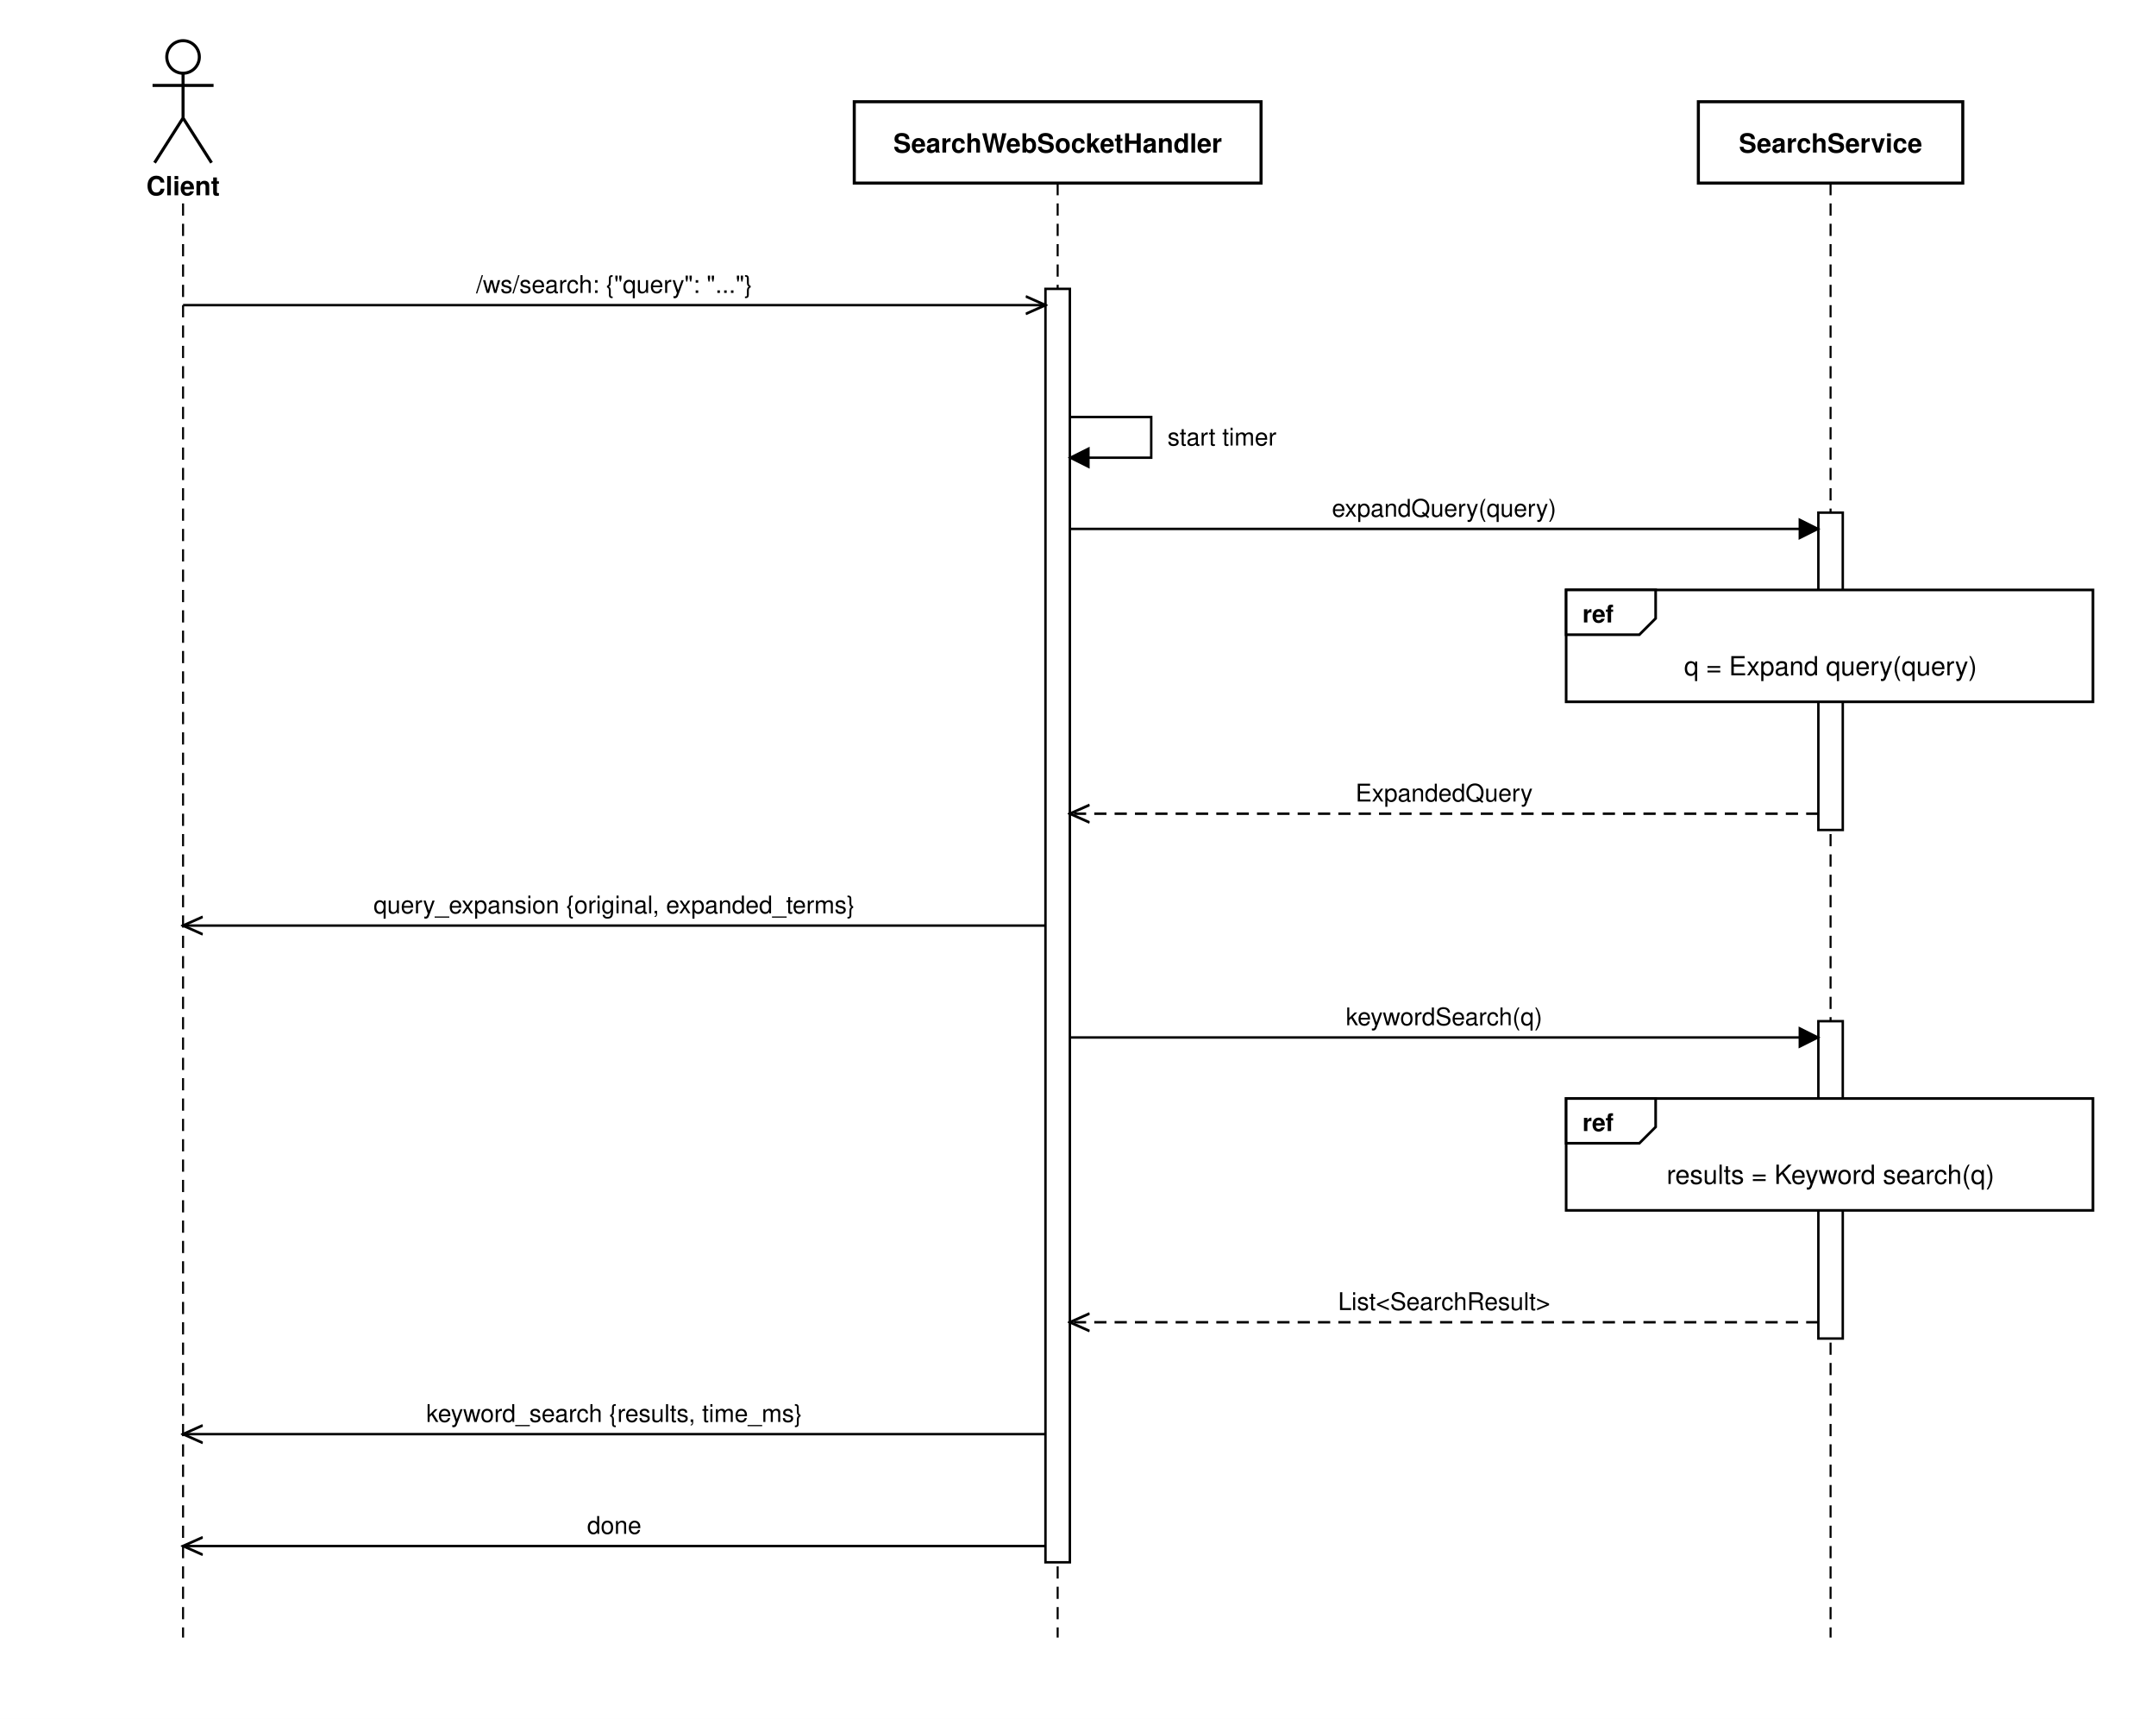
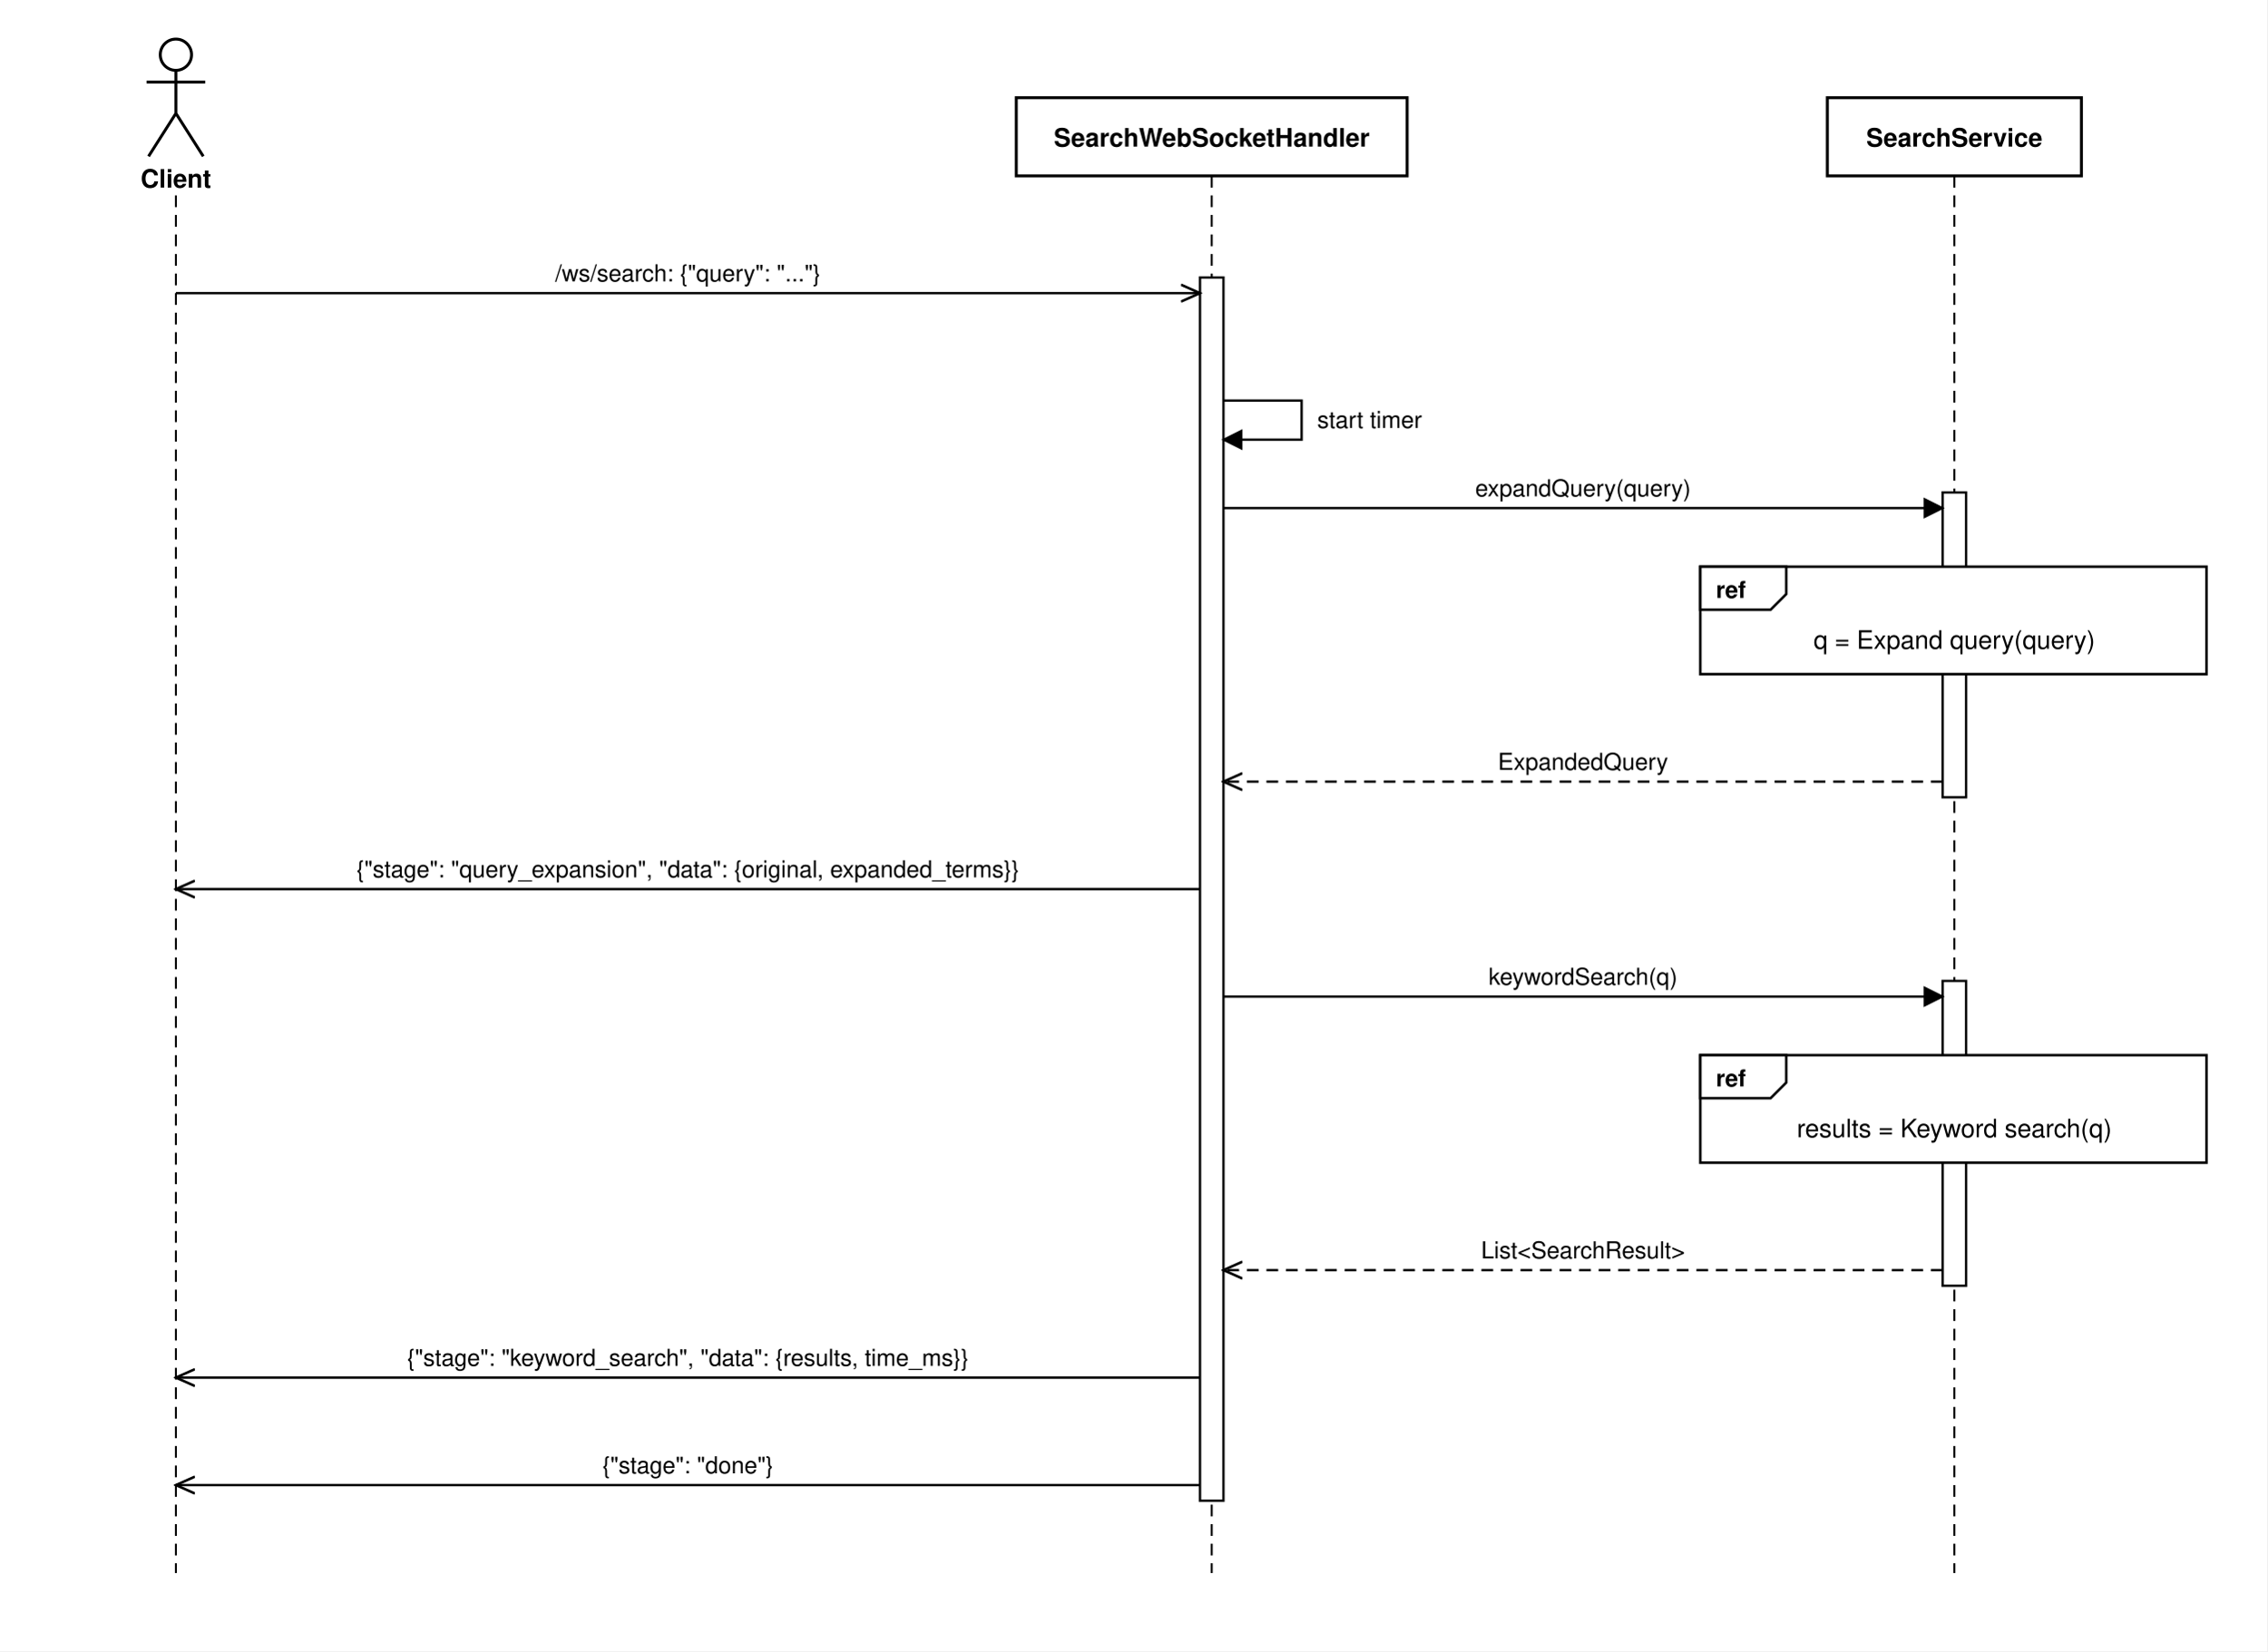
- <svg xmlns="http://www.w3.org/2000/svg" width="1060" height="845" viewBox="0 0 1060 845" font-family="Helvetica, Arial, sans-serif" content="&lt;mxfile&gt;&lt;diagram name=&quot;Sequence: Search with streaming&quot; id=&quot;seq&quot;&gt;&lt;mxGraphModel dx=&quot;1200&quot; dy=&quot;800&quot; grid=&quot;1&quot; gridSize=&quot;10&quot; page=&quot;1&quot; pageWidth=&quot;1060&quot; pageHeight=&quot;845&quot;&gt;&lt;root&gt;&lt;mxCell id=&quot;0&quot;/&gt;&lt;mxCell id=&quot;1&quot; parent=&quot;0&quot;/&gt;&lt;mxCell id=&quot;L_cl&quot; value=&quot;Client&quot; style=&quot;shape=umlActor;verticalLabelPosition=bottom;verticalAlign=top;html=1;outlineConnect=0;fontStyle=1;&quot; vertex=&quot;1&quot; parent=&quot;1&quot;&gt;&lt;mxGeometry x=&quot;75&quot; y=&quot;20&quot; width=&quot;30&quot; height=&quot;60&quot; as=&quot;geometry&quot;/&gt;&lt;/mxCell&gt;&lt;mxCell id=&quot;LL_cl&quot; style=&quot;endArrow=none;dashed=1;html=1;&quot; edge=&quot;1&quot; parent=&quot;1&quot;&gt;&lt;mxGeometry relative=&quot;1&quot; as=&quot;geometry&quot;&gt;&lt;mxPoint x=&quot;90&quot; y=&quot;100&quot; as=&quot;sourcePoint&quot;/&gt;&lt;mxPoint x=&quot;90&quot; y=&quot;805&quot; as=&quot;targetPoint&quot;/&gt;&lt;/mxGeometry&gt;&lt;/mxCell&gt;&lt;mxCell id=&quot;L_wh&quot; value=&quot;SearchWebSocketHandler&quot; style=&quot;shape=umlLifeline;perimeter=lifelinePerimeter;whiteSpace=wrap;html=1;container=1;dropTarget=0;collapsible=0;recursiveResize=0;outlineConnect=0;portConstraint=eastwest;size=40;fontStyle=1;&quot; vertex=&quot;1&quot; parent=&quot;1&quot;&gt;&lt;mxGeometry x=&quot;420&quot; y=&quot;50&quot; width=&quot;200&quot; height=&quot;755&quot; as=&quot;geometry&quot;/&gt;&lt;/mxCell&gt;&lt;mxCell id=&quot;L_ss&quot; value=&quot;SearchService&quot; style=&quot;shape=umlLifeline;perimeter=lifelinePerimeter;whiteSpace=wrap;html=1;container=1;dropTarget=0;collapsible=0;recursiveResize=0;outlineConnect=0;portConstraint=eastwest;size=40;fontStyle=1;&quot; vertex=&quot;1&quot; parent=&quot;1&quot;&gt;&lt;mxGeometry x=&quot;835&quot; y=&quot;50&quot; width=&quot;130&quot; height=&quot;755&quot; as=&quot;geometry&quot;/&gt;&lt;/mxCell&gt;&lt;mxCell id=&quot;A0&quot; style=&quot;html=1;points=[];outlineConnect=0;&quot; vertex=&quot;1&quot; parent=&quot;1&quot;&gt;&lt;mxGeometry x=&quot;514&quot; y=&quot;142&quot; width=&quot;12&quot; height=&quot;626&quot; as=&quot;geometry&quot;/&gt;&lt;/mxCell&gt;&lt;mxCell id=&quot;A1&quot; style=&quot;html=1;points=[];outlineConnect=0;&quot; vertex=&quot;1&quot; parent=&quot;1&quot;&gt;&lt;mxGeometry x=&quot;894&quot; y=&quot;252&quot; width=&quot;12&quot; height=&quot;156&quot; as=&quot;geometry&quot;/&gt;&lt;/mxCell&gt;&lt;mxCell id=&quot;A2&quot; style=&quot;html=1;points=[];outlineConnect=0;&quot; vertex=&quot;1&quot; parent=&quot;1&quot;&gt;&lt;mxGeometry x=&quot;894&quot; y=&quot;502&quot; width=&quot;12&quot; height=&quot;156&quot; as=&quot;geometry&quot;/&gt;&lt;/mxCell&gt;&lt;mxCell id=&quot;R0&quot; value=&quot;ref&quot; style=&quot;shape=umlFrame;whiteSpace=wrap;html=1;pointerEvents=0;width=44;height=22;fillColor=#ffffff;fontStyle=1;&quot; vertex=&quot;1&quot; parent=&quot;1&quot;&gt;&lt;mxGeometry x=&quot;770&quot; y=&quot;290&quot; width=&quot;259&quot; height=&quot;55&quot; as=&quot;geometry&quot;/&gt;&lt;/mxCell&gt;&lt;mxCell id=&quot;RT0&quot; value=&quot;q = Expand query(query)&quot; style=&quot;text;html=1;align=center;verticalAlign=middle;&quot; vertex=&quot;1&quot; parent=&quot;1&quot;&gt;&lt;mxGeometry x=&quot;770&quot; y=&quot;316&quot; width=&quot;259&quot; height=&quot;24&quot; as=&quot;geometry&quot;/&gt;&lt;/mxCell&gt;&lt;mxCell id=&quot;R1&quot; value=&quot;ref&quot; style=&quot;shape=umlFrame;whiteSpace=wrap;html=1;pointerEvents=0;width=44;height=22;fillColor=#ffffff;fontStyle=1;&quot; vertex=&quot;1&quot; parent=&quot;1&quot;&gt;&lt;mxGeometry x=&quot;770&quot; y=&quot;540&quot; width=&quot;259&quot; height=&quot;55&quot; as=&quot;geometry&quot;/&gt;&lt;/mxCell&gt;&lt;mxCell id=&quot;RT1&quot; value=&quot;results = Keyword search(q)&quot; style=&quot;text;html=1;align=center;verticalAlign=middle;&quot; vertex=&quot;1&quot; parent=&quot;1&quot;&gt;&lt;mxGeometry x=&quot;770&quot; y=&quot;566&quot; width=&quot;259&quot; height=&quot;24&quot; as=&quot;geometry&quot;/&gt;&lt;/mxCell&gt;&lt;mxCell id=&quot;M_m1&quot; value=&quot;/ws/search: {&amp;quot;query&amp;quot;: &amp;quot;...&amp;quot;}&quot; style=&quot;html=1;verticalAlign=bottom;endArrow=open;endFill=0;edgeStyle=none;&quot; edge=&quot;1&quot; parent=&quot;1&quot;&gt;&lt;mxGeometry relative=&quot;1&quot; as=&quot;geometry&quot;&gt;&lt;mxPoint x=&quot;90&quot; y=&quot;150&quot; as=&quot;sourcePoint&quot;/&gt;&lt;mxPoint x=&quot;514&quot; y=&quot;150&quot; as=&quot;targetPoint&quot;/&gt;&lt;/mxGeometry&gt;&lt;/mxCell&gt;&lt;mxCell id=&quot;M_s1&quot; style=&quot;html=1;endArrow=block;endFill=1;edgeStyle=none;&quot; edge=&quot;1&quot; parent=&quot;1&quot;&gt;&lt;mxGeometry relative=&quot;1&quot; as=&quot;geometry&quot;&gt;&lt;mxPoint x=&quot;526&quot; y=&quot;205&quot; as=&quot;sourcePoint&quot;/&gt;&lt;mxPoint x=&quot;526&quot; y=&quot;225&quot; as=&quot;targetPoint&quot;/&gt;&lt;Array as=&quot;points&quot;&gt;&lt;mxPoint x=&quot;566&quot; y=&quot;205&quot;/&gt;&lt;mxPoint x=&quot;566&quot; y=&quot;225&quot;/&gt;&lt;/Array&gt;&lt;/mxGeometry&gt;&lt;/mxCell&gt;&lt;mxCell id=&quot;T_s1&quot; value=&quot;start timer&quot; style=&quot;text;html=1;align=left;verticalAlign=middle;&quot; vertex=&quot;1&quot; parent=&quot;1&quot;&gt;&lt;mxGeometry x=&quot;572&quot; y=&quot;206&quot; width=&quot;320&quot; height=&quot;18&quot; as=&quot;geometry&quot;/&gt;&lt;/mxCell&gt;&lt;mxCell id=&quot;M_m2&quot; value=&quot;expandQuery(query)&quot; style=&quot;html=1;verticalAlign=bottom;endArrow=block;endFill=1;edgeStyle=none;&quot; edge=&quot;1&quot; parent=&quot;1&quot;&gt;&lt;mxGeometry relative=&quot;1&quot; as=&quot;geometry&quot;&gt;&lt;mxPoint x=&quot;526&quot; y=&quot;260&quot; as=&quot;sourcePoint&quot;/&gt;&lt;mxPoint x=&quot;894&quot; y=&quot;260&quot; as=&quot;targetPoint&quot;/&gt;&lt;/mxGeometry&gt;&lt;/mxCell&gt;&lt;mxCell id=&quot;M_m3&quot; value=&quot;ExpandedQuery&quot; style=&quot;html=1;verticalAlign=bottom;endArrow=open;endFill=0;dashed=1;edgeStyle=none;&quot; edge=&quot;1&quot; parent=&quot;1&quot;&gt;&lt;mxGeometry relative=&quot;1&quot; as=&quot;geometry&quot;&gt;&lt;mxPoint x=&quot;894&quot; y=&quot;400&quot; as=&quot;sourcePoint&quot;/&gt;&lt;mxPoint x=&quot;526&quot; y=&quot;400&quot; as=&quot;targetPoint&quot;/&gt;&lt;/mxGeometry&gt;&lt;/mxCell&gt;&lt;mxCell id=&quot;M_m4&quot; value=&quot;query_expansion {original, expanded_terms}&quot; style=&quot;html=1;verticalAlign=bottom;endArrow=open;endFill=0;edgeStyle=none;&quot; edge=&quot;1&quot; parent=&quot;1&quot;&gt;&lt;mxGeometry relative=&quot;1&quot; as=&quot;geometry&quot;&gt;&lt;mxPoint x=&quot;514&quot; y=&quot;455&quot; as=&quot;sourcePoint&quot;/&gt;&lt;mxPoint x=&quot;90&quot; y=&quot;455&quot; as=&quot;targetPoint&quot;/&gt;&lt;/mxGeometry&gt;&lt;/mxCell&gt;&lt;mxCell id=&quot;M_m5&quot; value=&quot;keywordSearch(q)&quot; style=&quot;html=1;verticalAlign=bottom;endArrow=block;endFill=1;edgeStyle=none;&quot; edge=&quot;1&quot; parent=&quot;1&quot;&gt;&lt;mxGeometry relative=&quot;1&quot; as=&quot;geometry&quot;&gt;&lt;mxPoint x=&quot;526&quot; y=&quot;510&quot; as=&quot;sourcePoint&quot;/&gt;&lt;mxPoint x=&quot;894&quot; y=&quot;510&quot; as=&quot;targetPoint&quot;/&gt;&lt;/mxGeometry&gt;&lt;/mxCell&gt;&lt;mxCell id=&quot;M_m6&quot; value=&quot;List&amp;lt;SearchResult&amp;gt;&quot; style=&quot;html=1;verticalAlign=bottom;endArrow=open;endFill=0;dashed=1;edgeStyle=none;&quot; edge=&quot;1&quot; parent=&quot;1&quot;&gt;&lt;mxGeometry relative=&quot;1&quot; as=&quot;geometry&quot;&gt;&lt;mxPoint x=&quot;894&quot; y=&quot;650&quot; as=&quot;sourcePoint&quot;/&gt;&lt;mxPoint x=&quot;526&quot; y=&quot;650&quot; as=&quot;targetPoint&quot;/&gt;&lt;/mxGeometry&gt;&lt;/mxCell&gt;&lt;mxCell id=&quot;M_m7&quot; value=&quot;keyword_search {results, time_ms}&quot; style=&quot;html=1;verticalAlign=bottom;endArrow=open;endFill=0;edgeStyle=none;&quot; edge=&quot;1&quot; parent=&quot;1&quot;&gt;&lt;mxGeometry relative=&quot;1&quot; as=&quot;geometry&quot;&gt;&lt;mxPoint x=&quot;514&quot; y=&quot;705&quot; as=&quot;sourcePoint&quot;/&gt;&lt;mxPoint x=&quot;90&quot; y=&quot;705&quot; as=&quot;targetPoint&quot;/&gt;&lt;/mxGeometry&gt;&lt;/mxCell&gt;&lt;mxCell id=&quot;M_m8&quot; value=&quot;done&quot; style=&quot;html=1;verticalAlign=bottom;endArrow=open;endFill=0;edgeStyle=none;&quot; edge=&quot;1&quot; parent=&quot;1&quot;&gt;&lt;mxGeometry relative=&quot;1&quot; as=&quot;geometry&quot;&gt;&lt;mxPoint x=&quot;514&quot; y=&quot;760&quot; as=&quot;sourcePoint&quot;/&gt;&lt;mxPoint x=&quot;90&quot; y=&quot;760&quot; as=&quot;targetPoint&quot;/&gt;&lt;/mxGeometry&gt;&lt;/mxCell&gt;&lt;/root&gt;&lt;/mxGraphModel&gt;&lt;/diagram&gt;&lt;/mxfile&gt;">
+ <svg xmlns="http://www.w3.org/2000/svg" width="1160" height="845" viewBox="0 0 1160 845" font-family="Helvetica, Arial, sans-serif" content="&lt;mxfile&gt;&lt;diagram name=&quot;Sequence: Search with streaming&quot; id=&quot;seq&quot;&gt;&lt;mxGraphModel dx=&quot;1200&quot; dy=&quot;800&quot; grid=&quot;1&quot; gridSize=&quot;10&quot; page=&quot;1&quot; pageWidth=&quot;1160&quot; pageHeight=&quot;845&quot;&gt;&lt;root&gt;&lt;mxCell id=&quot;0&quot;/&gt;&lt;mxCell id=&quot;1&quot; parent=&quot;0&quot;/&gt;&lt;mxCell id=&quot;L_cl&quot; value=&quot;Client&quot; style=&quot;shape=umlActor;verticalLabelPosition=bottom;verticalAlign=top;html=1;outlineConnect=0;fontStyle=1;&quot; vertex=&quot;1&quot; parent=&quot;1&quot;&gt;&lt;mxGeometry x=&quot;75&quot; y=&quot;20&quot; width=&quot;30&quot; height=&quot;60&quot; as=&quot;geometry&quot;/&gt;&lt;/mxCell&gt;&lt;mxCell id=&quot;LL_cl&quot; style=&quot;endArrow=none;dashed=1;html=1;&quot; edge=&quot;1&quot; parent=&quot;1&quot;&gt;&lt;mxGeometry relative=&quot;1&quot; as=&quot;geometry&quot;&gt;&lt;mxPoint x=&quot;90&quot; y=&quot;100&quot; as=&quot;sourcePoint&quot;/&gt;&lt;mxPoint x=&quot;90&quot; y=&quot;805&quot; as=&quot;targetPoint&quot;/&gt;&lt;/mxGeometry&gt;&lt;/mxCell&gt;&lt;mxCell id=&quot;L_wh&quot; value=&quot;SearchWebSocketHandler&quot; style=&quot;shape=umlLifeline;perimeter=lifelinePerimeter;whiteSpace=wrap;html=1;container=1;dropTarget=0;collapsible=0;recursiveResize=0;outlineConnect=0;portConstraint=eastwest;size=40;fontStyle=1;&quot; vertex=&quot;1&quot; parent=&quot;1&quot;&gt;&lt;mxGeometry x=&quot;520&quot; y=&quot;50&quot; width=&quot;200&quot; height=&quot;755&quot; as=&quot;geometry&quot;/&gt;&lt;/mxCell&gt;&lt;mxCell id=&quot;L_ss&quot; value=&quot;SearchService&quot; style=&quot;shape=umlLifeline;perimeter=lifelinePerimeter;whiteSpace=wrap;html=1;container=1;dropTarget=0;collapsible=0;recursiveResize=0;outlineConnect=0;portConstraint=eastwest;size=40;fontStyle=1;&quot; vertex=&quot;1&quot; parent=&quot;1&quot;&gt;&lt;mxGeometry x=&quot;935&quot; y=&quot;50&quot; width=&quot;130&quot; height=&quot;755&quot; as=&quot;geometry&quot;/&gt;&lt;/mxCell&gt;&lt;mxCell id=&quot;A0&quot; style=&quot;html=1;points=[];outlineConnect=0;&quot; vertex=&quot;1&quot; parent=&quot;1&quot;&gt;&lt;mxGeometry x=&quot;614&quot; y=&quot;142&quot; width=&quot;12&quot; height=&quot;626&quot; as=&quot;geometry&quot;/&gt;&lt;/mxCell&gt;&lt;mxCell id=&quot;A1&quot; style=&quot;html=1;points=[];outlineConnect=0;&quot; vertex=&quot;1&quot; parent=&quot;1&quot;&gt;&lt;mxGeometry x=&quot;994&quot; y=&quot;252&quot; width=&quot;12&quot; height=&quot;156&quot; as=&quot;geometry&quot;/&gt;&lt;/mxCell&gt;&lt;mxCell id=&quot;A2&quot; style=&quot;html=1;points=[];outlineConnect=0;&quot; vertex=&quot;1&quot; parent=&quot;1&quot;&gt;&lt;mxGeometry x=&quot;994&quot; y=&quot;502&quot; width=&quot;12&quot; height=&quot;156&quot; as=&quot;geometry&quot;/&gt;&lt;/mxCell&gt;&lt;mxCell id=&quot;R0&quot; value=&quot;ref&quot; style=&quot;shape=umlFrame;whiteSpace=wrap;html=1;pointerEvents=0;width=44;height=22;fillColor=#ffffff;fontStyle=1;&quot; vertex=&quot;1&quot; parent=&quot;1&quot;&gt;&lt;mxGeometry x=&quot;870&quot; y=&quot;290&quot; width=&quot;259&quot; height=&quot;55&quot; as=&quot;geometry&quot;/&gt;&lt;/mxCell&gt;&lt;mxCell id=&quot;RT0&quot; value=&quot;q = Expand query(query)&quot; style=&quot;text;html=1;align=center;verticalAlign=middle;&quot; vertex=&quot;1&quot; parent=&quot;1&quot;&gt;&lt;mxGeometry x=&quot;870&quot; y=&quot;316&quot; width=&quot;259&quot; height=&quot;24&quot; as=&quot;geometry&quot;/&gt;&lt;/mxCell&gt;&lt;mxCell id=&quot;R1&quot; value=&quot;ref&quot; style=&quot;shape=umlFrame;whiteSpace=wrap;html=1;pointerEvents=0;width=44;height=22;fillColor=#ffffff;fontStyle=1;&quot; vertex=&quot;1&quot; parent=&quot;1&quot;&gt;&lt;mxGeometry x=&quot;870&quot; y=&quot;540&quot; width=&quot;259&quot; height=&quot;55&quot; as=&quot;geometry&quot;/&gt;&lt;/mxCell&gt;&lt;mxCell id=&quot;RT1&quot; value=&quot;results = Keyword search(q)&quot; style=&quot;text;html=1;align=center;verticalAlign=middle;&quot; vertex=&quot;1&quot; parent=&quot;1&quot;&gt;&lt;mxGeometry x=&quot;870&quot; y=&quot;566&quot; width=&quot;259&quot; height=&quot;24&quot; as=&quot;geometry&quot;/&gt;&lt;/mxCell&gt;&lt;mxCell id=&quot;M_m1&quot; value=&quot;/ws/search: {&amp;quot;query&amp;quot;: &amp;quot;...&amp;quot;}&quot; style=&quot;html=1;verticalAlign=bottom;endArrow=open;endFill=0;edgeStyle=none;&quot; edge=&quot;1&quot; parent=&quot;1&quot;&gt;&lt;mxGeometry relative=&quot;1&quot; as=&quot;geometry&quot;&gt;&lt;mxPoint x=&quot;90&quot; y=&quot;150&quot; as=&quot;sourcePoint&quot;/&gt;&lt;mxPoint x=&quot;614&quot; y=&quot;150&quot; as=&quot;targetPoint&quot;/&gt;&lt;/mxGeometry&gt;&lt;/mxCell&gt;&lt;mxCell id=&quot;M_s1&quot; style=&quot;html=1;endArrow=block;endFill=1;edgeStyle=none;&quot; edge=&quot;1&quot; parent=&quot;1&quot;&gt;&lt;mxGeometry relative=&quot;1&quot; as=&quot;geometry&quot;&gt;&lt;mxPoint x=&quot;626&quot; y=&quot;205&quot; as=&quot;sourcePoint&quot;/&gt;&lt;mxPoint x=&quot;626&quot; y=&quot;225&quot; as=&quot;targetPoint&quot;/&gt;&lt;Array as=&quot;points&quot;&gt;&lt;mxPoint x=&quot;666&quot; y=&quot;205&quot;/&gt;&lt;mxPoint x=&quot;666&quot; y=&quot;225&quot;/&gt;&lt;/Array&gt;&lt;/mxGeometry&gt;&lt;/mxCell&gt;&lt;mxCell id=&quot;T_s1&quot; value=&quot;start timer&quot; style=&quot;text;html=1;align=left;verticalAlign=middle;&quot; vertex=&quot;1&quot; parent=&quot;1&quot;&gt;&lt;mxGeometry x=&quot;672&quot; y=&quot;206&quot; width=&quot;320&quot; height=&quot;18&quot; as=&quot;geometry&quot;/&gt;&lt;/mxCell&gt;&lt;mxCell id=&quot;M_m2&quot; value=&quot;expandQuery(query)&quot; style=&quot;html=1;verticalAlign=bottom;endArrow=block;endFill=1;edgeStyle=none;&quot; edge=&quot;1&quot; parent=&quot;1&quot;&gt;&lt;mxGeometry relative=&quot;1&quot; as=&quot;geometry&quot;&gt;&lt;mxPoint x=&quot;626&quot; y=&quot;260&quot; as=&quot;sourcePoint&quot;/&gt;&lt;mxPoint x=&quot;994&quot; y=&quot;260&quot; as=&quot;targetPoint&quot;/&gt;&lt;/mxGeometry&gt;&lt;/mxCell&gt;&lt;mxCell id=&quot;M_m3&quot; value=&quot;ExpandedQuery&quot; style=&quot;html=1;verticalAlign=bottom;endArrow=open;endFill=0;dashed=1;edgeStyle=none;&quot; edge=&quot;1&quot; parent=&quot;1&quot;&gt;&lt;mxGeometry relative=&quot;1&quot; as=&quot;geometry&quot;&gt;&lt;mxPoint x=&quot;994&quot; y=&quot;400&quot; as=&quot;sourcePoint&quot;/&gt;&lt;mxPoint x=&quot;626&quot; y=&quot;400&quot; as=&quot;targetPoint&quot;/&gt;&lt;/mxGeometry&gt;&lt;/mxCell&gt;&lt;mxCell id=&quot;M_m4&quot; value=&quot;{&amp;quot;stage&amp;quot;: &amp;quot;query_expansion&amp;quot;, &amp;quot;data&amp;quot;: {original, expanded_terms}}&quot; style=&quot;html=1;verticalAlign=bottom;endArrow=open;endFill=0;edgeStyle=none;&quot; edge=&quot;1&quot; parent=&quot;1&quot;&gt;&lt;mxGeometry relative=&quot;1&quot; as=&quot;geometry&quot;&gt;&lt;mxPoint x=&quot;614&quot; y=&quot;455&quot; as=&quot;sourcePoint&quot;/&gt;&lt;mxPoint x=&quot;90&quot; y=&quot;455&quot; as=&quot;targetPoint&quot;/&gt;&lt;/mxGeometry&gt;&lt;/mxCell&gt;&lt;mxCell id=&quot;M_m5&quot; value=&quot;keywordSearch(q)&quot; style=&quot;html=1;verticalAlign=bottom;endArrow=block;endFill=1;edgeStyle=none;&quot; edge=&quot;1&quot; parent=&quot;1&quot;&gt;&lt;mxGeometry relative=&quot;1&quot; as=&quot;geometry&quot;&gt;&lt;mxPoint x=&quot;626&quot; y=&quot;510&quot; as=&quot;sourcePoint&quot;/&gt;&lt;mxPoint x=&quot;994&quot; y=&quot;510&quot; as=&quot;targetPoint&quot;/&gt;&lt;/mxGeometry&gt;&lt;/mxCell&gt;&lt;mxCell id=&quot;M_m6&quot; value=&quot;List&amp;lt;SearchResult&amp;gt;&quot; style=&quot;html=1;verticalAlign=bottom;endArrow=open;endFill=0;dashed=1;edgeStyle=none;&quot; edge=&quot;1&quot; parent=&quot;1&quot;&gt;&lt;mxGeometry relative=&quot;1&quot; as=&quot;geometry&quot;&gt;&lt;mxPoint x=&quot;994&quot; y=&quot;650&quot; as=&quot;sourcePoint&quot;/&gt;&lt;mxPoint x=&quot;626&quot; y=&quot;650&quot; as=&quot;targetPoint&quot;/&gt;&lt;/mxGeometry&gt;&lt;/mxCell&gt;&lt;mxCell id=&quot;M_m7&quot; value=&quot;{&amp;quot;stage&amp;quot;: &amp;quot;keyword_search&amp;quot;, &amp;quot;data&amp;quot;: {results, time_ms}}&quot; style=&quot;html=1;verticalAlign=bottom;endArrow=open;endFill=0;edgeStyle=none;&quot; edge=&quot;1&quot; parent=&quot;1&quot;&gt;&lt;mxGeometry relative=&quot;1&quot; as=&quot;geometry&quot;&gt;&lt;mxPoint x=&quot;614&quot; y=&quot;705&quot; as=&quot;sourcePoint&quot;/&gt;&lt;mxPoint x=&quot;90&quot; y=&quot;705&quot; as=&quot;targetPoint&quot;/&gt;&lt;/mxGeometry&gt;&lt;/mxCell&gt;&lt;mxCell id=&quot;M_m8&quot; value=&quot;{&amp;quot;stage&amp;quot;: &amp;quot;done&amp;quot;}&quot; style=&quot;html=1;verticalAlign=bottom;endArrow=open;endFill=0;edgeStyle=none;&quot; edge=&quot;1&quot; parent=&quot;1&quot;&gt;&lt;mxGeometry relative=&quot;1&quot; as=&quot;geometry&quot;&gt;&lt;mxPoint x=&quot;614&quot; y=&quot;760&quot; as=&quot;sourcePoint&quot;/&gt;&lt;mxPoint x=&quot;90&quot; y=&quot;760&quot; as=&quot;targetPoint&quot;/&gt;&lt;/mxGeometry&gt;&lt;/mxCell&gt;&lt;/root&gt;&lt;/mxGraphModel&gt;&lt;/diagram&gt;&lt;/mxfile&gt;">
  <defs>
    <marker id="tri" viewBox="0 0 10 10" refX="9" refY="5" markerWidth="9" markerHeight="9" orient="auto">
      <path d="M0,0 L10,5 L0,10 z" fill="#000" />
    </marker>
    <marker id="open" viewBox="0 0 10 10" refX="9" refY="5" markerWidth="9" markerHeight="9" orient="auto">
      <path d="M0,1 L9,5 L0,9" fill="none" stroke="#000" stroke-width="1.2" />
    </marker>
  </defs>
-   <rect width="1060" height="845" fill="#fff" />
+   <rect width="1160" height="845" fill="#fff" />
  <line x1="90" y1="100" x2="90" y2="805" stroke="#000" stroke-width="1" stroke-dasharray="6 4" />
-   <line x1="520" y1="90" x2="520" y2="805" stroke="#000" stroke-width="1" stroke-dasharray="6 4" />
-   <line x1="900" y1="90" x2="900" y2="805" stroke="#000" stroke-width="1" stroke-dasharray="6 4" />
+   <line x1="620" y1="90" x2="620" y2="805" stroke="#000" stroke-width="1" stroke-dasharray="6 4" />
+   <line x1="1000" y1="90" x2="1000" y2="805" stroke="#000" stroke-width="1" stroke-dasharray="6 4" />
  <circle cx="90" cy="28" r="8" fill="#fff" stroke="#000" stroke-width="1.5" />
  <path d="M90 36 V58 M75 42 H105 M90 58 L76 80 M90 58 L104 80" fill="none" stroke="#000" stroke-width="1.5" />
  <text x="90" y="96" text-anchor="middle" font-size="13" font-weight="bold">Client</text>
-   <rect x="420" y="50" width="200" height="40" fill="#fff" stroke="#000" stroke-width="1.5" />
-   <text x="520" y="75" text-anchor="middle" font-size="13" font-weight="bold">SearchWebSocketHandler</text>
-   <rect x="835" y="50" width="130" height="40" fill="#fff" stroke="#000" stroke-width="1.5" />
-   <text x="900" y="75" text-anchor="middle" font-size="13" font-weight="bold">SearchService</text>
-   <rect x="514" y="142" width="12" height="626" fill="#fff" stroke="#000" stroke-width="1.2" />
-   <rect x="894" y="252" width="12" height="156" fill="#fff" stroke="#000" stroke-width="1.2" />
-   <rect x="894" y="502" width="12" height="156" fill="#fff" stroke="#000" stroke-width="1.2" />
-   <rect x="770" y="290" width="259" height="55" fill="#fff" stroke="#000" stroke-width="1.3" />
-   <polygon points="770,290 814,290 814,304 806,312 770,312" fill="#fff" stroke="#000" stroke-width="1.3" />
-   <text x="778" y="306" font-size="12" font-weight="bold">ref</text>
-   <text x="900" y="332" text-anchor="middle" font-size="13">q = Expand query(query)</text>
-   <rect x="770" y="540" width="259" height="55" fill="#fff" stroke="#000" stroke-width="1.3" />
-   <polygon points="770,540 814,540 814,554 806,562 770,562" fill="#fff" stroke="#000" stroke-width="1.3" />
-   <text x="778" y="556" font-size="12" font-weight="bold">ref</text>
-   <text x="900" y="582" text-anchor="middle" font-size="13">results = Keyword search(q)</text>
-   <line x1="90" y1="150" x2="514" y2="150" stroke="#000" stroke-width="1.2" marker-end="url(#open)" />
-   <text x="302" y="144" text-anchor="middle" font-size="12" style="paint-order:stroke;stroke:#fff;stroke-width:4px;stroke-linejoin:round">/ws/search: {"query": "..."}</text>
-   <polyline points="526,205 566,205 566,225 526,225" fill="none" stroke="#000" stroke-width="1.2" marker-end="url(#tri)" />
-   <text x="574" y="219" font-size="12">start timer</text>
-   <line x1="526" y1="260" x2="894" y2="260" stroke="#000" stroke-width="1.2" marker-end="url(#tri)" />
-   <text x="710" y="254" text-anchor="middle" font-size="12" style="paint-order:stroke;stroke:#fff;stroke-width:4px;stroke-linejoin:round">expandQuery(query)</text>
-   <line x1="894" y1="400" x2="526" y2="400" stroke="#000" stroke-width="1.2" stroke-dasharray="6 4" marker-end="url(#open)" />
-   <text x="710" y="394" text-anchor="middle" font-size="12" style="paint-order:stroke;stroke:#fff;stroke-width:4px;stroke-linejoin:round">ExpandedQuery</text>
-   <line x1="514" y1="455" x2="90" y2="455" stroke="#000" stroke-width="1.2" marker-end="url(#open)" />
-   <text x="302" y="449" text-anchor="middle" font-size="12" style="paint-order:stroke;stroke:#fff;stroke-width:4px;stroke-linejoin:round">query_expansion {original, expanded_terms}</text>
-   <line x1="526" y1="510" x2="894" y2="510" stroke="#000" stroke-width="1.2" marker-end="url(#tri)" />
-   <text x="710" y="504" text-anchor="middle" font-size="12" style="paint-order:stroke;stroke:#fff;stroke-width:4px;stroke-linejoin:round">keywordSearch(q)</text>
-   <line x1="894" y1="650" x2="526" y2="650" stroke="#000" stroke-width="1.2" stroke-dasharray="6 4" marker-end="url(#open)" />
-   <text x="710" y="644" text-anchor="middle" font-size="12" style="paint-order:stroke;stroke:#fff;stroke-width:4px;stroke-linejoin:round">List&lt;SearchResult&gt;</text>
-   <line x1="514" y1="705" x2="90" y2="705" stroke="#000" stroke-width="1.2" marker-end="url(#open)" />
-   <text x="302" y="699" text-anchor="middle" font-size="12" style="paint-order:stroke;stroke:#fff;stroke-width:4px;stroke-linejoin:round">keyword_search {results, time_ms}</text>
-   <line x1="514" y1="760" x2="90" y2="760" stroke="#000" stroke-width="1.2" marker-end="url(#open)" />
-   <text x="302" y="754" text-anchor="middle" font-size="12" style="paint-order:stroke;stroke:#fff;stroke-width:4px;stroke-linejoin:round">done</text>
+   <rect x="520" y="50" width="200" height="40" fill="#fff" stroke="#000" stroke-width="1.5" />
+   <text x="620" y="75" text-anchor="middle" font-size="13" font-weight="bold">SearchWebSocketHandler</text>
+   <rect x="935" y="50" width="130" height="40" fill="#fff" stroke="#000" stroke-width="1.5" />
+   <text x="1000" y="75" text-anchor="middle" font-size="13" font-weight="bold">SearchService</text>
+   <rect x="614" y="142" width="12" height="626" fill="#fff" stroke="#000" stroke-width="1.2" />
+   <rect x="994" y="252" width="12" height="156" fill="#fff" stroke="#000" stroke-width="1.2" />
+   <rect x="994" y="502" width="12" height="156" fill="#fff" stroke="#000" stroke-width="1.2" />
+   <rect x="870" y="290" width="259" height="55" fill="#fff" stroke="#000" stroke-width="1.3" />
+   <polygon points="870,290 914,290 914,304 906,312 870,312" fill="#fff" stroke="#000" stroke-width="1.3" />
+   <text x="878" y="306" font-size="12" font-weight="bold">ref</text>
+   <text x="1000" y="332" text-anchor="middle" font-size="13">q = Expand query(query)</text>
+   <rect x="870" y="540" width="259" height="55" fill="#fff" stroke="#000" stroke-width="1.3" />
+   <polygon points="870,540 914,540 914,554 906,562 870,562" fill="#fff" stroke="#000" stroke-width="1.3" />
+   <text x="878" y="556" font-size="12" font-weight="bold">ref</text>
+   <text x="1000" y="582" text-anchor="middle" font-size="13">results = Keyword search(q)</text>
+   <line x1="90" y1="150" x2="614" y2="150" stroke="#000" stroke-width="1.2" marker-end="url(#open)" />
+   <text x="352" y="144" text-anchor="middle" font-size="12" style="paint-order:stroke;stroke:#fff;stroke-width:4px;stroke-linejoin:round">/ws/search: {"query": "..."}</text>
+   <polyline points="626,205 666,205 666,225 626,225" fill="none" stroke="#000" stroke-width="1.2" marker-end="url(#tri)" />
+   <text x="674" y="219" font-size="12">start timer</text>
+   <line x1="626" y1="260" x2="994" y2="260" stroke="#000" stroke-width="1.2" marker-end="url(#tri)" />
+   <text x="810" y="254" text-anchor="middle" font-size="12" style="paint-order:stroke;stroke:#fff;stroke-width:4px;stroke-linejoin:round">expandQuery(query)</text>
+   <line x1="994" y1="400" x2="626" y2="400" stroke="#000" stroke-width="1.2" stroke-dasharray="6 4" marker-end="url(#open)" />
+   <text x="810" y="394" text-anchor="middle" font-size="12" style="paint-order:stroke;stroke:#fff;stroke-width:4px;stroke-linejoin:round">ExpandedQuery</text>
+   <line x1="614" y1="455" x2="90" y2="455" stroke="#000" stroke-width="1.2" marker-end="url(#open)" />
+   <text x="352" y="449" text-anchor="middle" font-size="12" style="paint-order:stroke;stroke:#fff;stroke-width:4px;stroke-linejoin:round">{"stage": "query_expansion", "data": {original, expanded_terms}}</text>
+   <line x1="626" y1="510" x2="994" y2="510" stroke="#000" stroke-width="1.2" marker-end="url(#tri)" />
+   <text x="810" y="504" text-anchor="middle" font-size="12" style="paint-order:stroke;stroke:#fff;stroke-width:4px;stroke-linejoin:round">keywordSearch(q)</text>
+   <line x1="994" y1="650" x2="626" y2="650" stroke="#000" stroke-width="1.2" stroke-dasharray="6 4" marker-end="url(#open)" />
+   <text x="810" y="644" text-anchor="middle" font-size="12" style="paint-order:stroke;stroke:#fff;stroke-width:4px;stroke-linejoin:round">List&lt;SearchResult&gt;</text>
+   <line x1="614" y1="705" x2="90" y2="705" stroke="#000" stroke-width="1.2" marker-end="url(#open)" />
+   <text x="352" y="699" text-anchor="middle" font-size="12" style="paint-order:stroke;stroke:#fff;stroke-width:4px;stroke-linejoin:round">{"stage": "keyword_search", "data": {results, time_ms}}</text>
+   <line x1="614" y1="760" x2="90" y2="760" stroke="#000" stroke-width="1.2" marker-end="url(#open)" />
+   <text x="352" y="754" text-anchor="middle" font-size="12" style="paint-order:stroke;stroke:#fff;stroke-width:4px;stroke-linejoin:round">{"stage": "done"}</text>
</svg>
